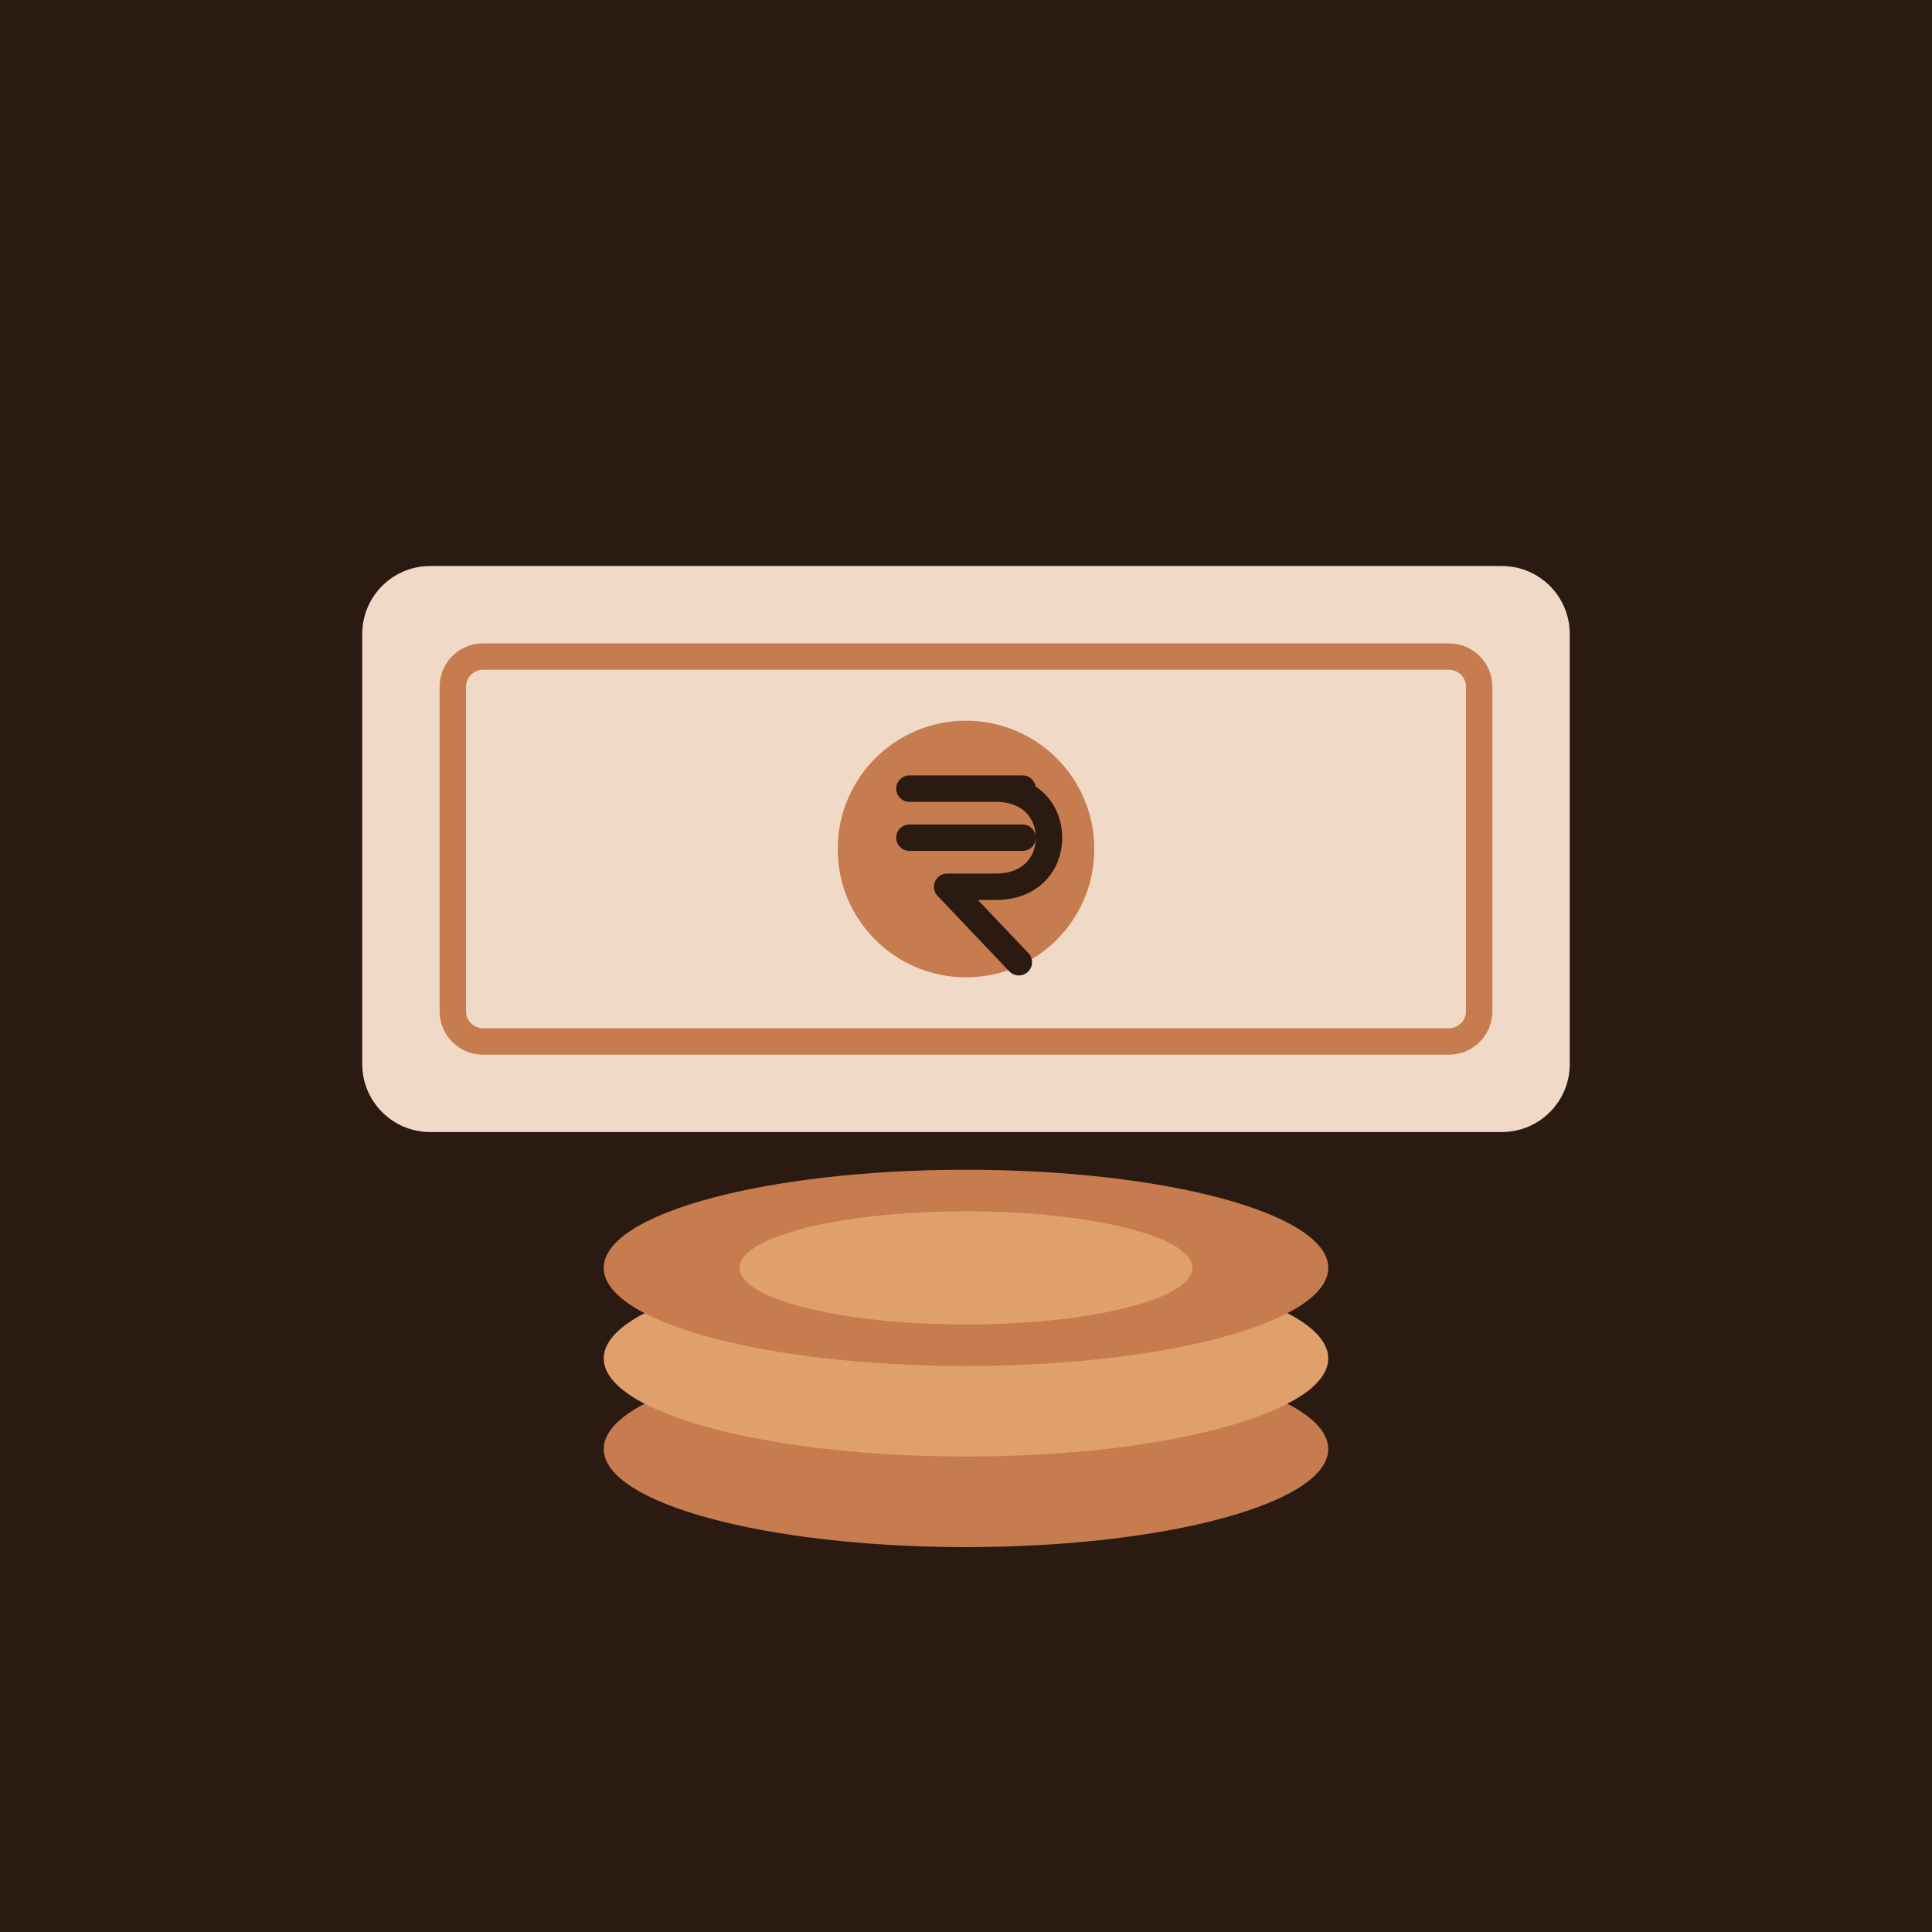
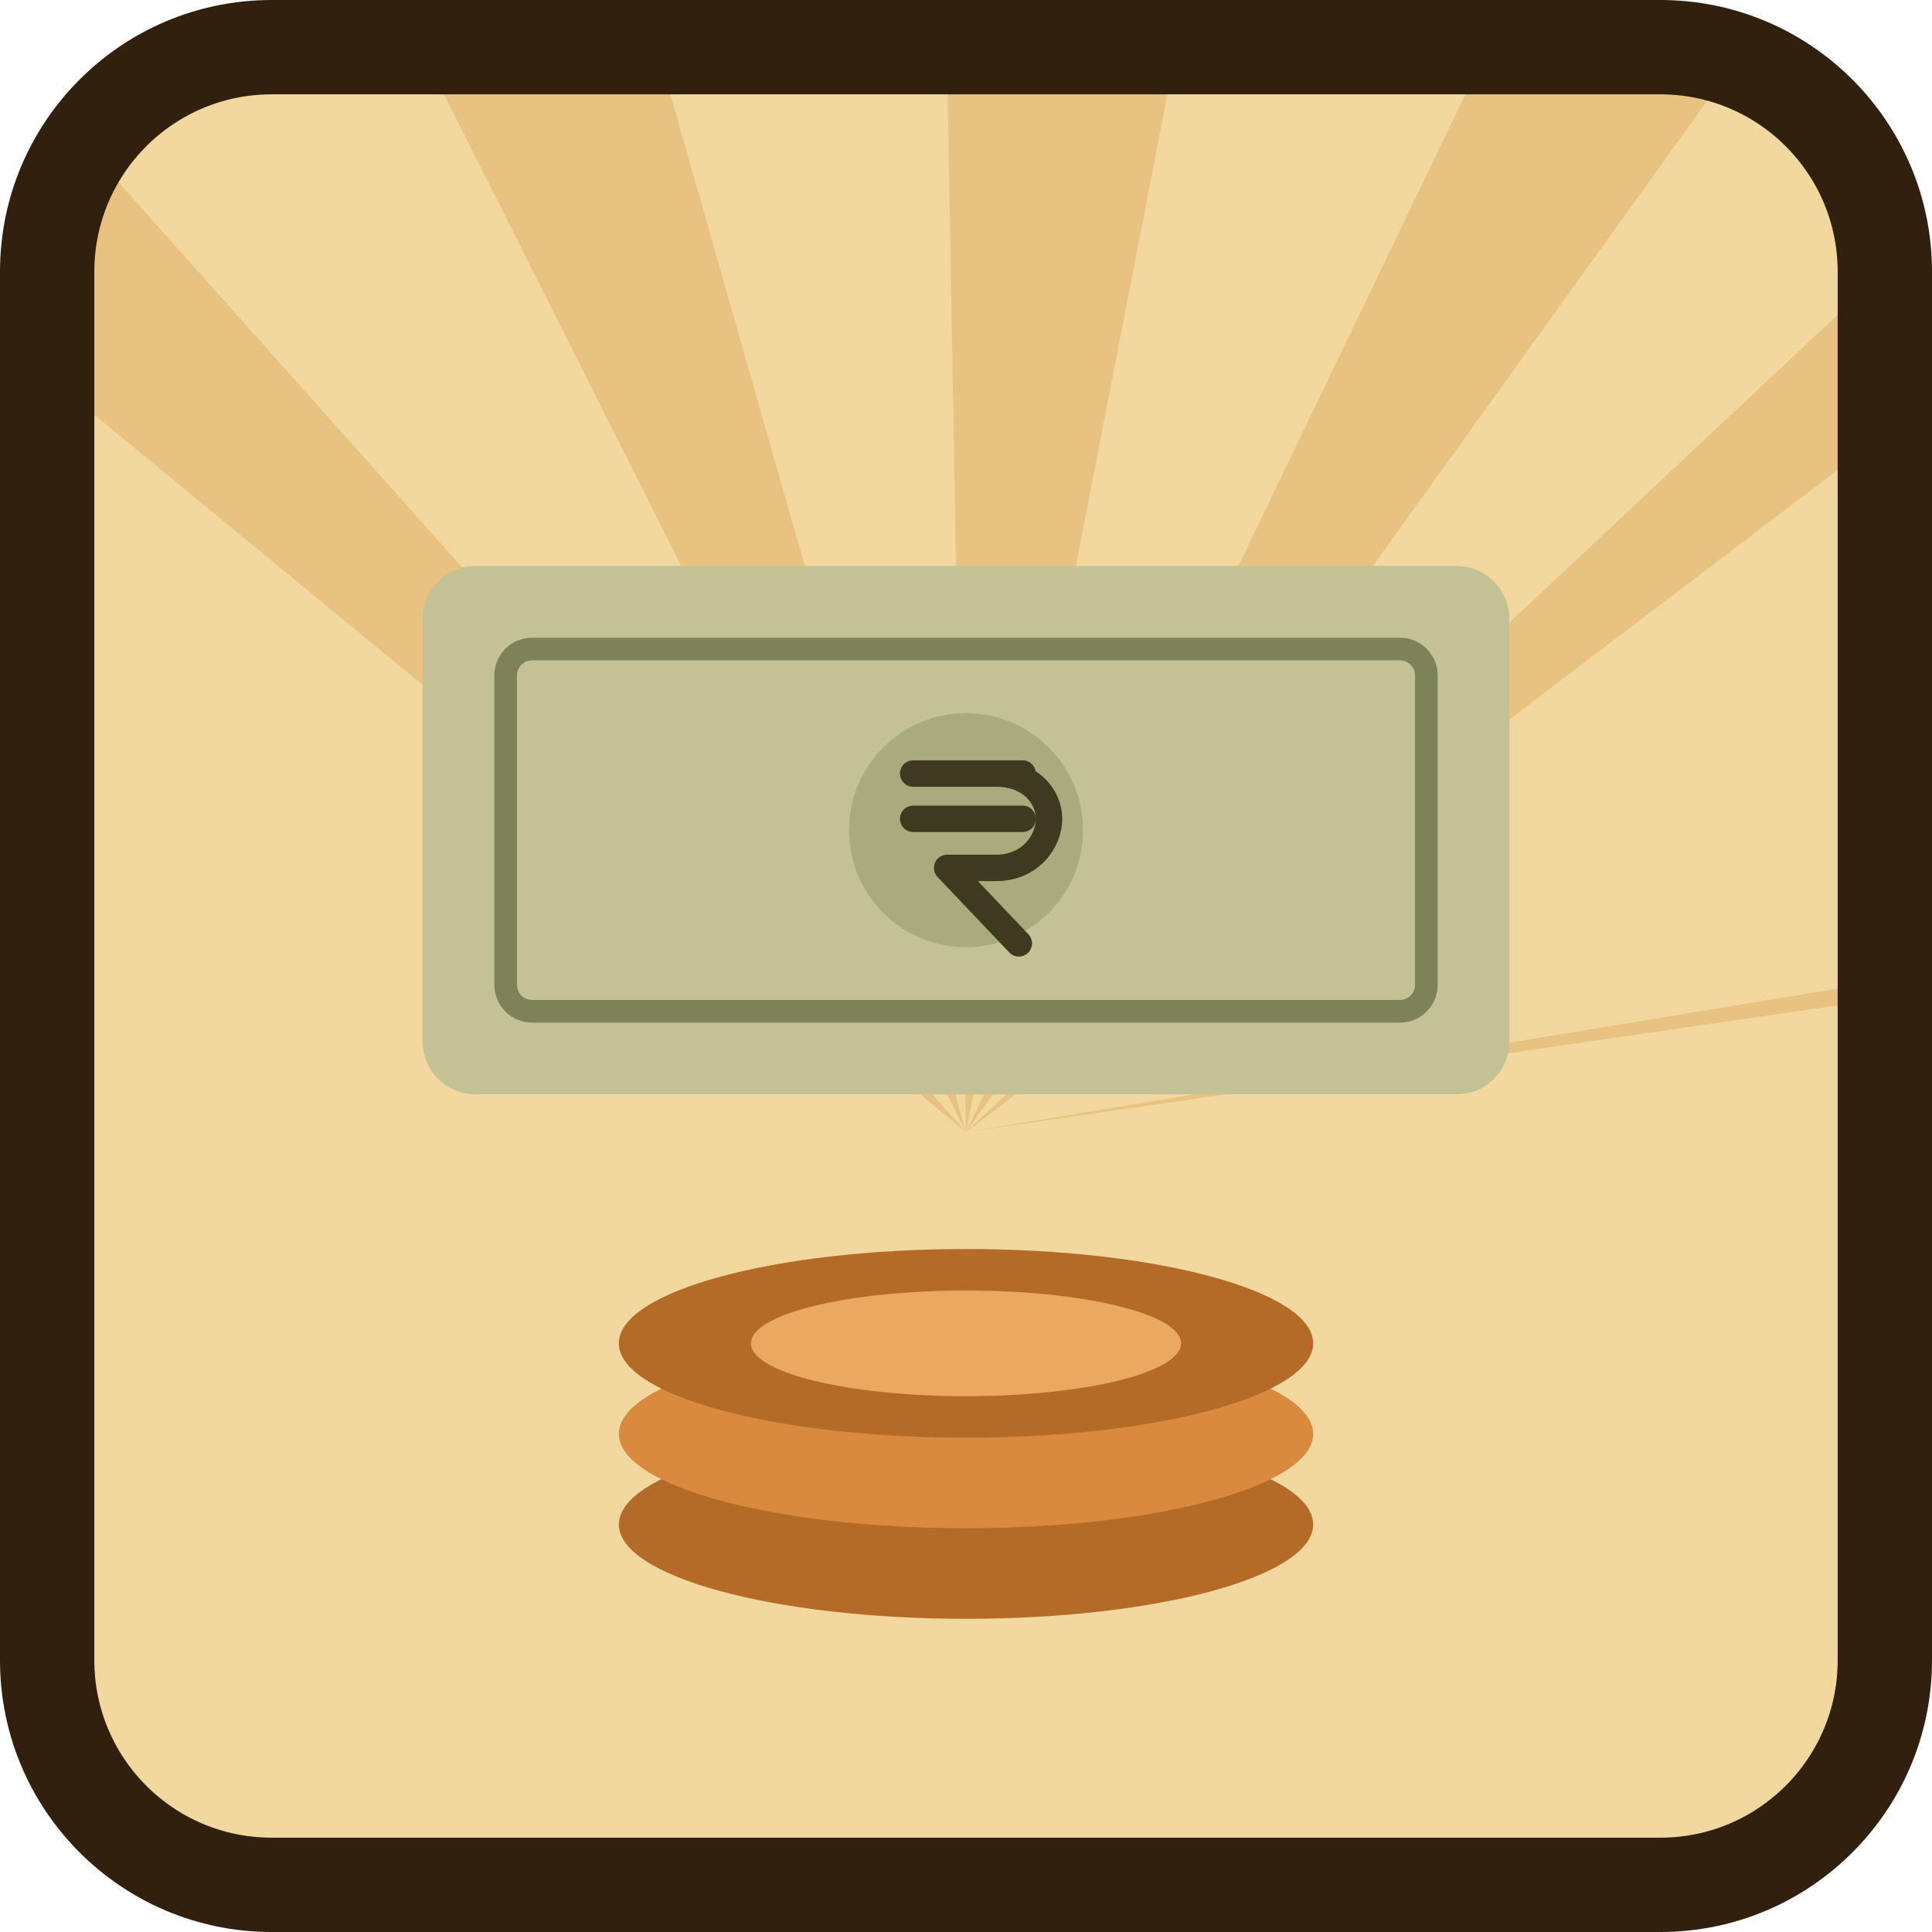
- <svg xmlns="http://www.w3.org/2000/svg" viewBox="0 0 512 512" role="img" aria-label="Cash Counter">
-   <rect width="512" height="512" fill="#2a1a12" />
-   <rect x="96" y="150" width="320" height="150" rx="18" fill="#f0d9c6" />
-   <rect x="120" y="174" width="272" height="102" rx="8" fill="none" stroke="#c67c4e" stroke-width="7" />
-   <circle cx="256" cy="225" r="34" fill="#c67c4e" />
-   <path d="M241 209h30M241 222h30M264 209c9 0 14 6 14 13s-5 13-14 13h-13l19 20" fill="none" stroke="#2a1a12" stroke-width="7" stroke-linecap="round" stroke-linejoin="round" />
-   <ellipse cx="256" cy="384" rx="96" ry="26" fill="#c67c4e" />
-   <ellipse cx="256" cy="360" rx="96" ry="26" fill="#e0a06b" />
-   <ellipse cx="256" cy="336" rx="96" ry="26" fill="#c67c4e" />
-   <ellipse cx="256" cy="336" rx="60" ry="15" fill="#e0a06b" />
+ <svg xmlns="http://www.w3.org/2000/svg" viewBox="0 0 512 512" role="img" aria-label="CashFlow Lite">
+   <defs>
+     <clipPath id="card">
+       <rect x="16" y="16" width="480" height="480" rx="56" />
+     </clipPath>
+   </defs>
+   <rect width="512" height="512" rx="72" fill="#32200f" />
+   <g clip-path="url(#card)">
+     <rect x="16" y="16" width="480" height="480" fill="#f2d79f" />
+     <g fill="#e8c281">
+       <path d="M256 300 -60 40h84z" />
+       <path d="M256 300 90 -30h72z" />
+       <path d="M256 300 250 -40h72z" />
+       <path d="M256 300 410 -20h76z" />
+       <path d="M256 300 572 60h-60z" />
+       <path d="M256 300 600 250h-40z" />
+     </g>
+     <rect x="112" y="150" width="288" height="140" rx="14" fill="#c3c294" />
+     <rect x="134" y="172" width="244" height="96" rx="7" fill="none" stroke="#7e8258" stroke-width="6" />
+     <circle cx="256" cy="220" r="31" fill="#a9ab7c" />
+     <path d="M242 205h29M242 217h29M264 205c9 0 14 6 14 12s-5 13-14 13h-13l19 20" fill="none" stroke="#3d3a1f" stroke-width="7" stroke-linecap="round" stroke-linejoin="round" />
+     <ellipse cx="256" cy="404" rx="92" ry="25" fill="#b36b27" />
+     <ellipse cx="256" cy="380" rx="92" ry="25" fill="#d98a3e" />
+     <ellipse cx="256" cy="356" rx="92" ry="25" fill="#b36b27" />
+     <ellipse cx="256" cy="356" rx="57" ry="14" fill="#eaa860" />
+   </g>
+   <rect x="16" y="16" width="480" height="480" rx="56" fill="none" stroke="#32200f" stroke-width="18" />
</svg>
